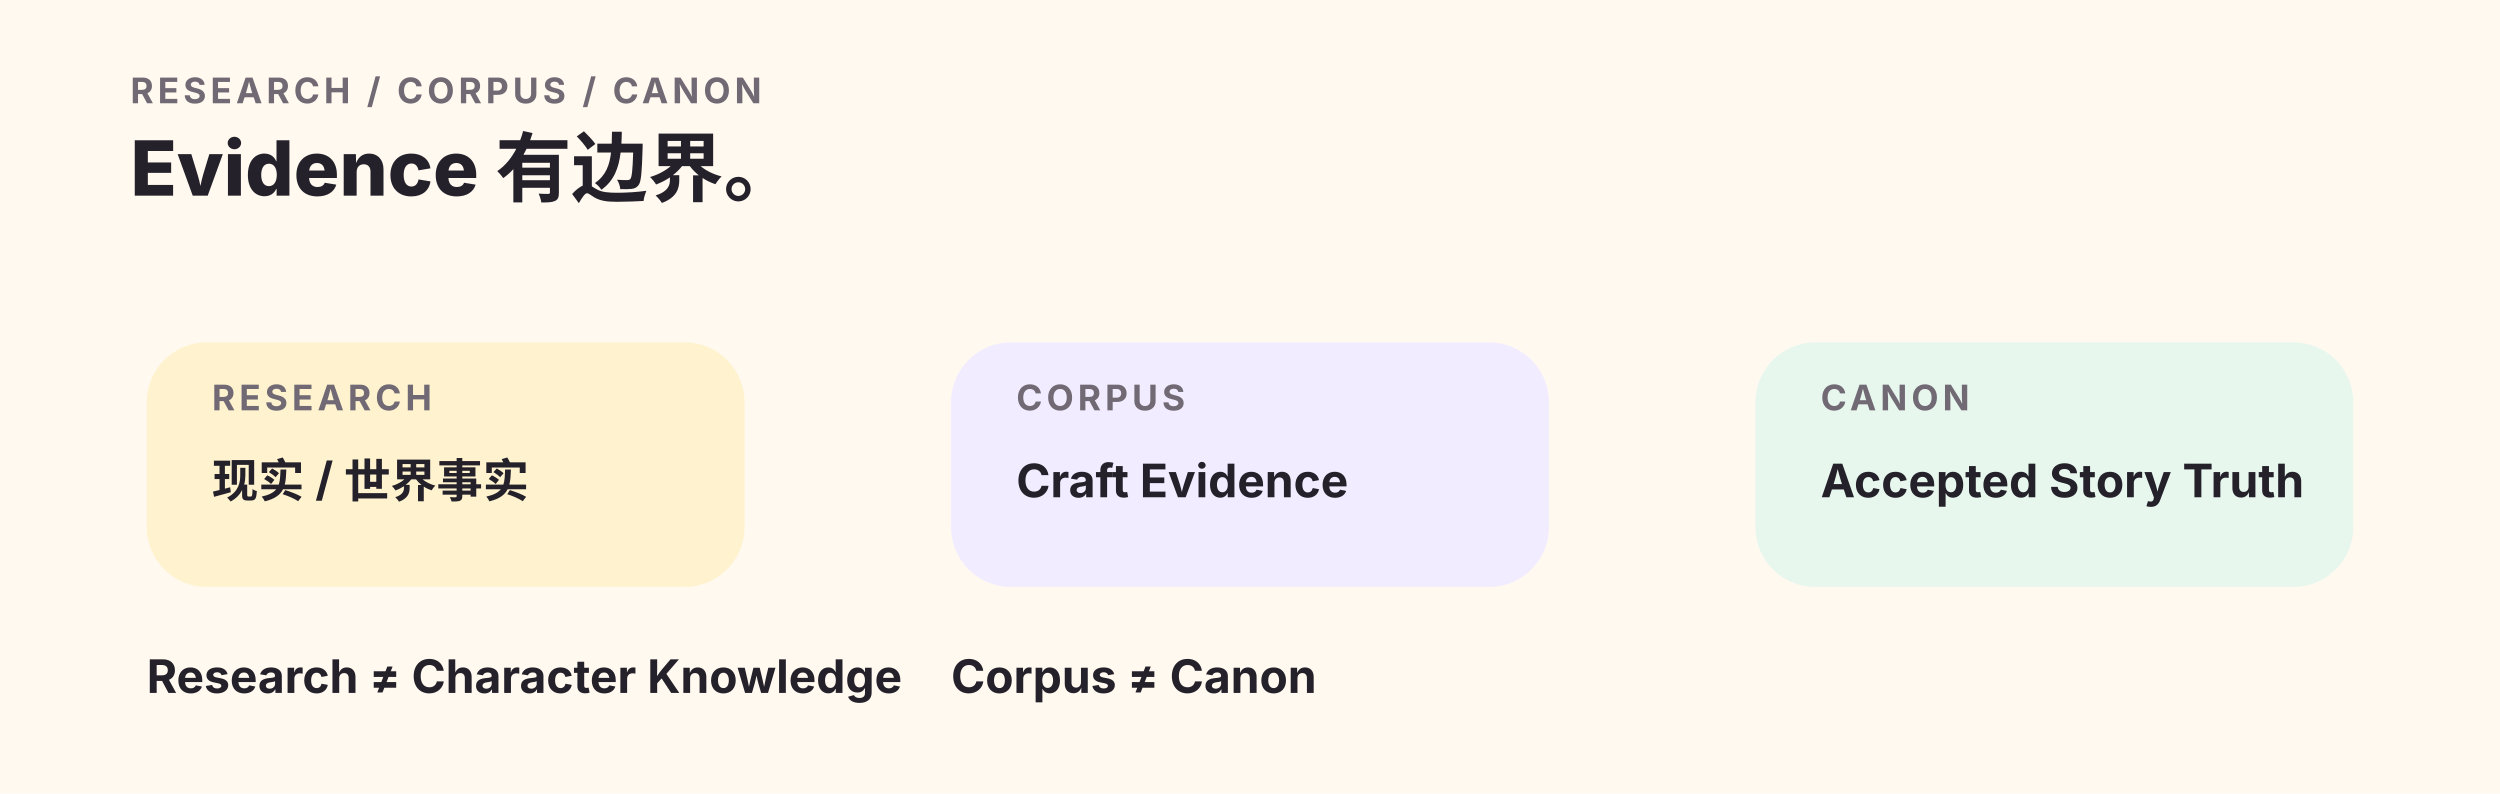
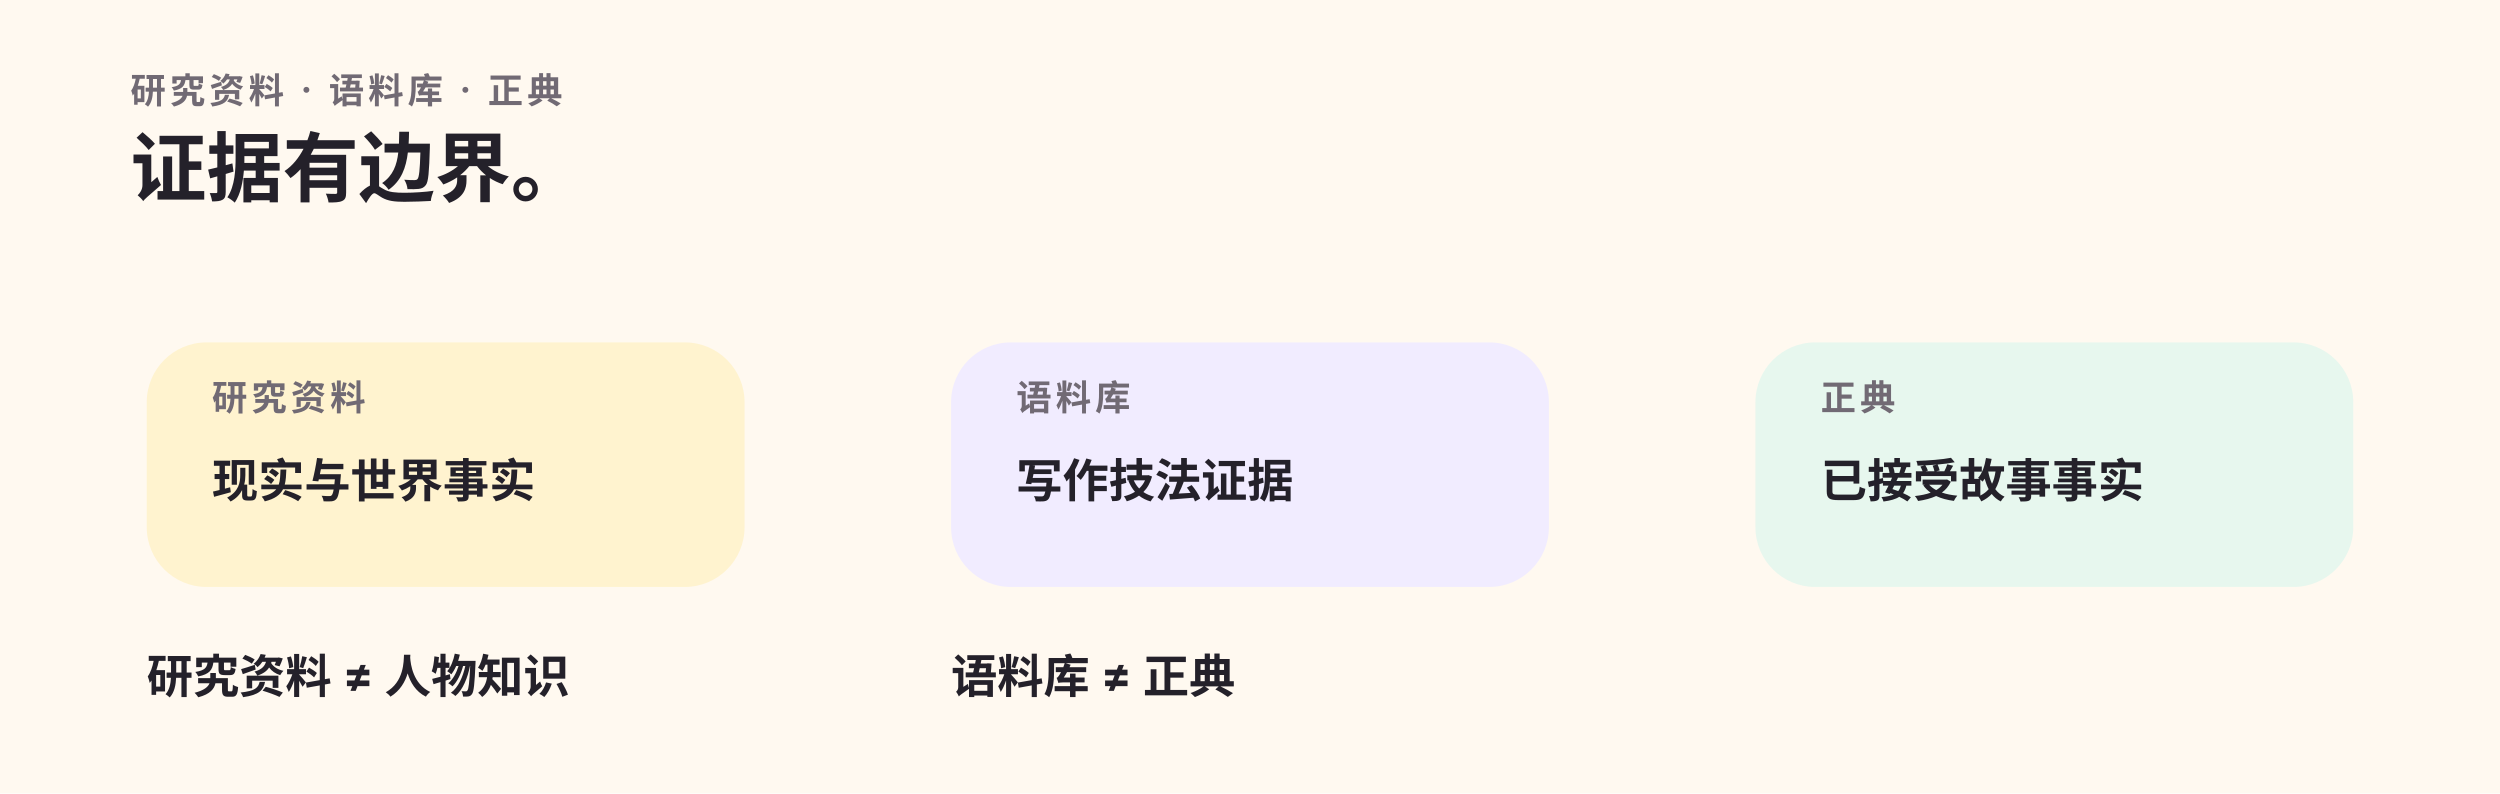
<svg xmlns="http://www.w3.org/2000/svg" viewBox="0 0 920 292" role="img" aria-labelledby="t d">
-   <style>
- text{font-family:system-ui,-apple-system,"Segoe UI",sans-serif;fill:#24212A}
- .eyebrow{font-size:13px;font-weight:700;letter-spacing:1.5px;fill:#716A74}
- .title{font-size:28px;font-weight:760}
- .label{font-size:17px;font-weight:700}
- .body{font-size:14px;fill:#716A74}
- .micro{font-size:12px;fill:#716A74}
- .line{stroke:#D9D1C6;stroke-width:1.5;fill:none;stroke-linecap:round;stroke-linejoin:round}
- .dash{stroke:#716A74;stroke-width:1.3;stroke-dasharray:6 7;fill:none}
- </style>
+   <style>text{font-family:system-ui,-apple-system,"Segoe UI",sans-serif;fill:#24212A}.eyebrow{font-size:13px;font-weight:700;letter-spacing:1.5px;fill:#716A74}.title{font-size:28px;font-weight:760}.label{font-size:17px;font-weight:700}</style>
  <rect width="920" height="292" fill="#FFF9F0" />
-   <text x="48" y="38" class="eyebrow">RESEARCH / CORPUS / CANON</text>
-   <text x="48" y="72" class="title">Evidence 有边界。</text>
+   <text x="48" y="38" class="eyebrow">研究资料 · 语料库 · 正典</text>
+   <text x="48" y="72" class="title">证据有边界。</text>
  <rect x="54" y="126" width="220" height="90" rx="22" fill="#FFF3CF" />
-   <text x="78" y="151" class="eyebrow">RESEARCH</text>
-   <text x="78" y="183" class="label">现实 / 世界事实</text>
+   <text x="78" y="151" class="eyebrow">研究资料</text>
+   <text x="78" y="183" class="label">现实与世界事实</text>
  <rect x="350" y="126" width="220" height="90" rx="22" fill="#F1ECFF" />
-   <text x="374" y="151" class="eyebrow">CORPUS</text>
-   <text x="374" y="183" class="label">Craft Evidence</text>
+   <text x="374" y="151" class="eyebrow">语料库</text>
+   <text x="374" y="183" class="label">写作技法证据</text>
  <rect x="646" y="126" width="220" height="90" rx="22" fill="#E7F7EE" />
-   <text x="670" y="151" class="eyebrow">CANON</text>
-   <text x="670" y="183" class="label">Accepted Story Truth</text>
-   <text x="54" y="255" class="label">Research ≠ Character Knowledge</text>
-   <text x="350" y="255" class="label">Corpus ≠ Canon</text>
+   <text x="670" y="151" class="eyebrow">正典</text>
+   <text x="670" y="183" class="label">已接受故事事实</text>
+   <text x="54" y="255" class="label">研究资料 ≠ 人物知识</text>
+   <text x="350" y="255" class="label">语料库 ≠ 正典</text>
</svg>
